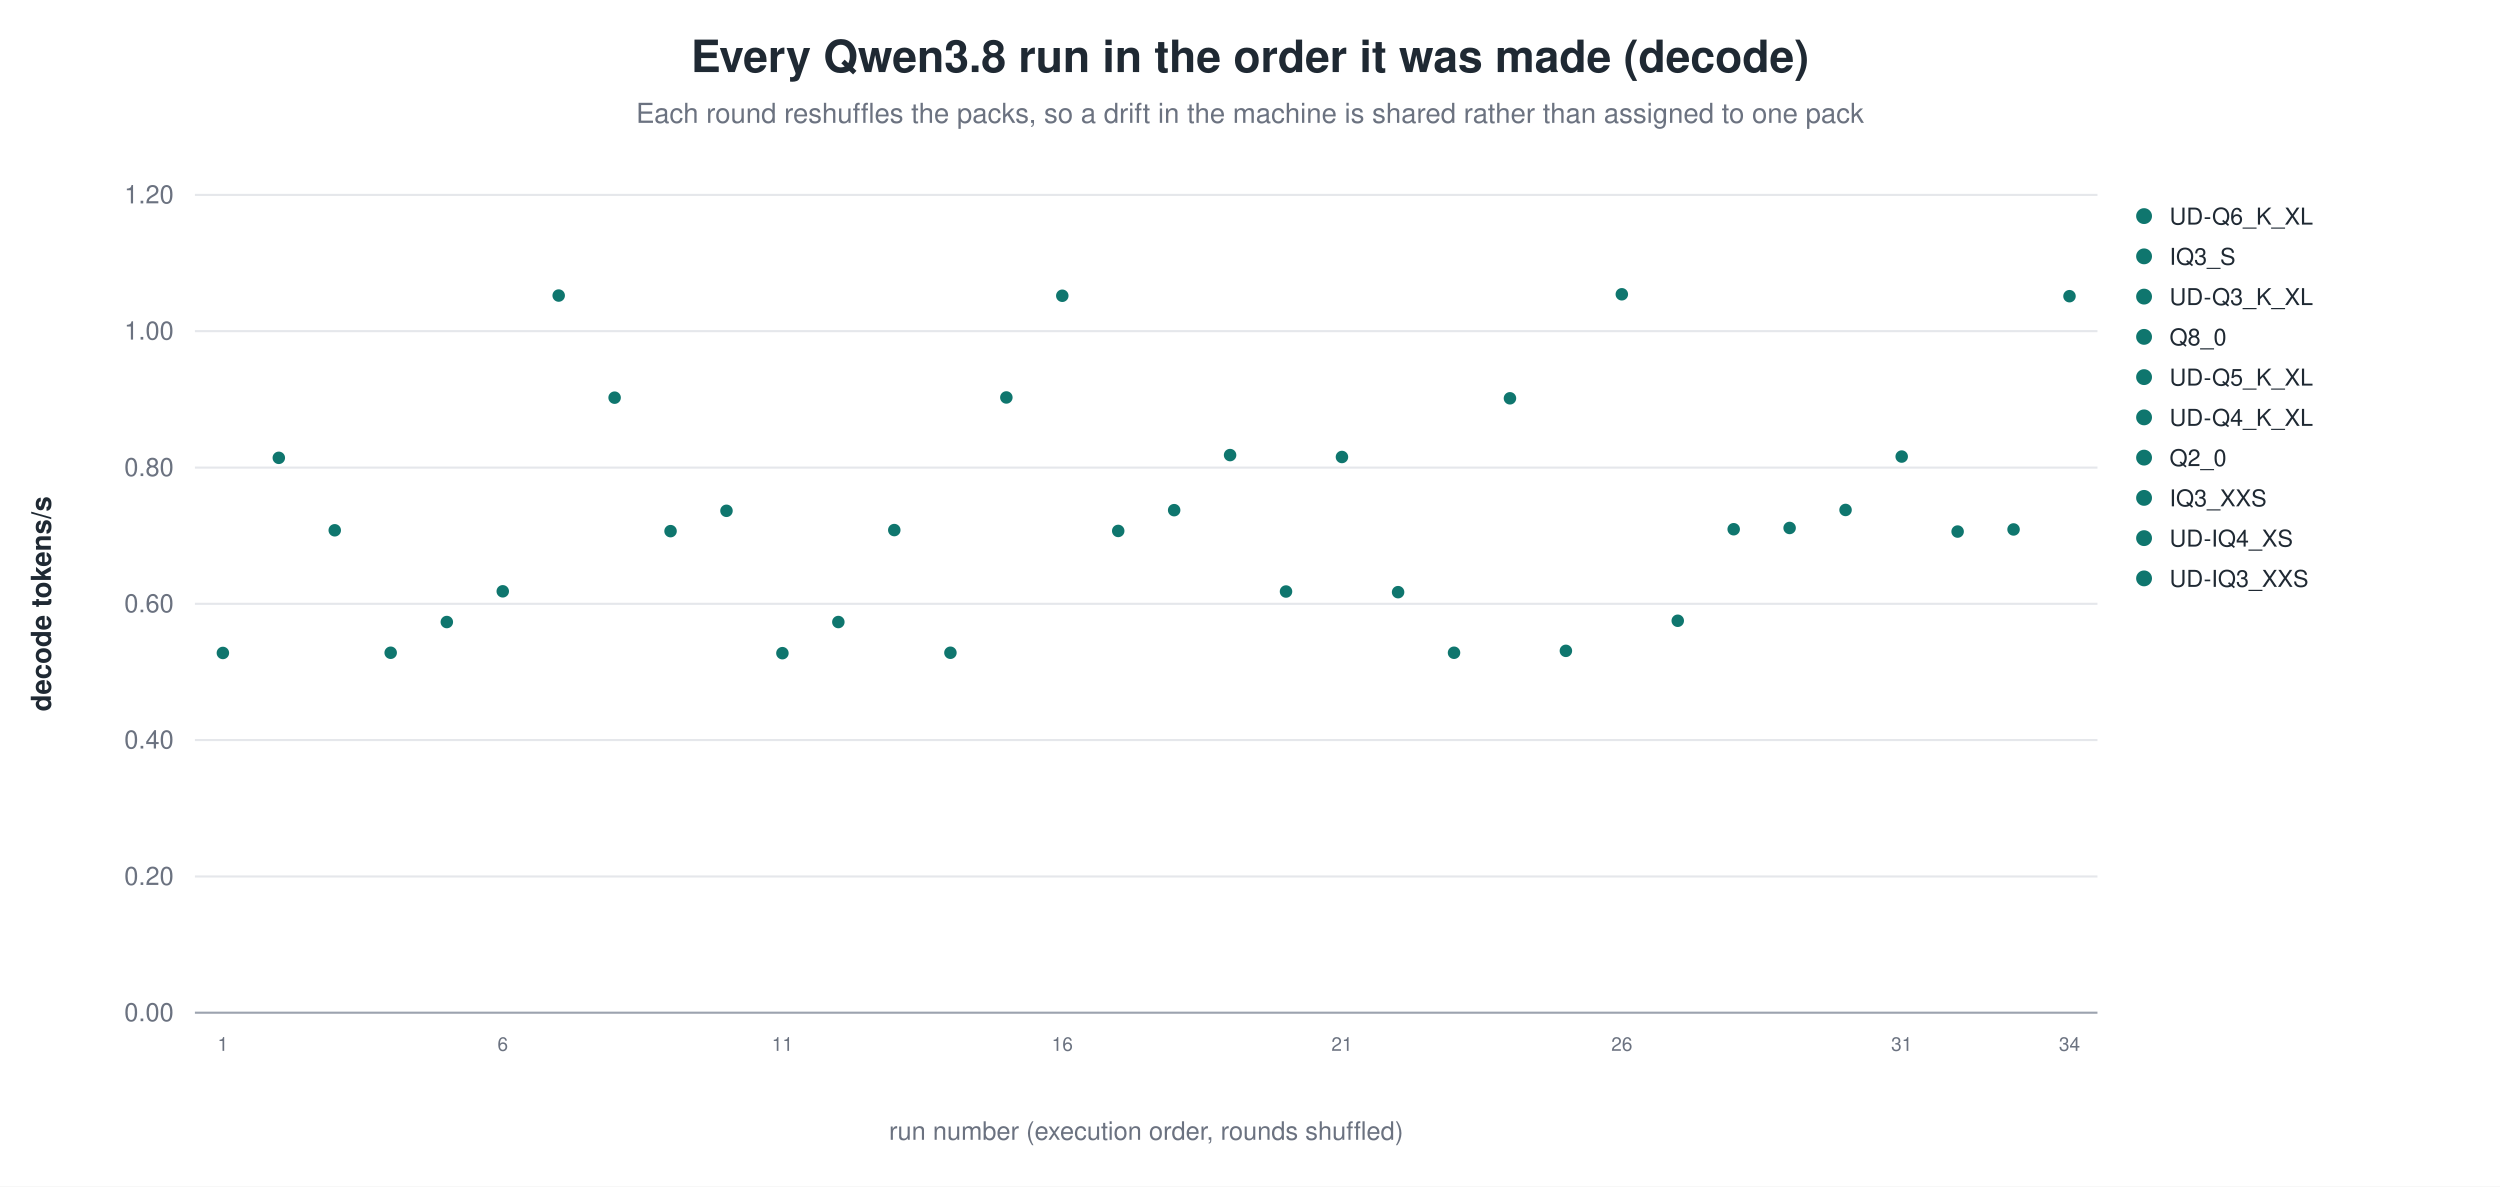
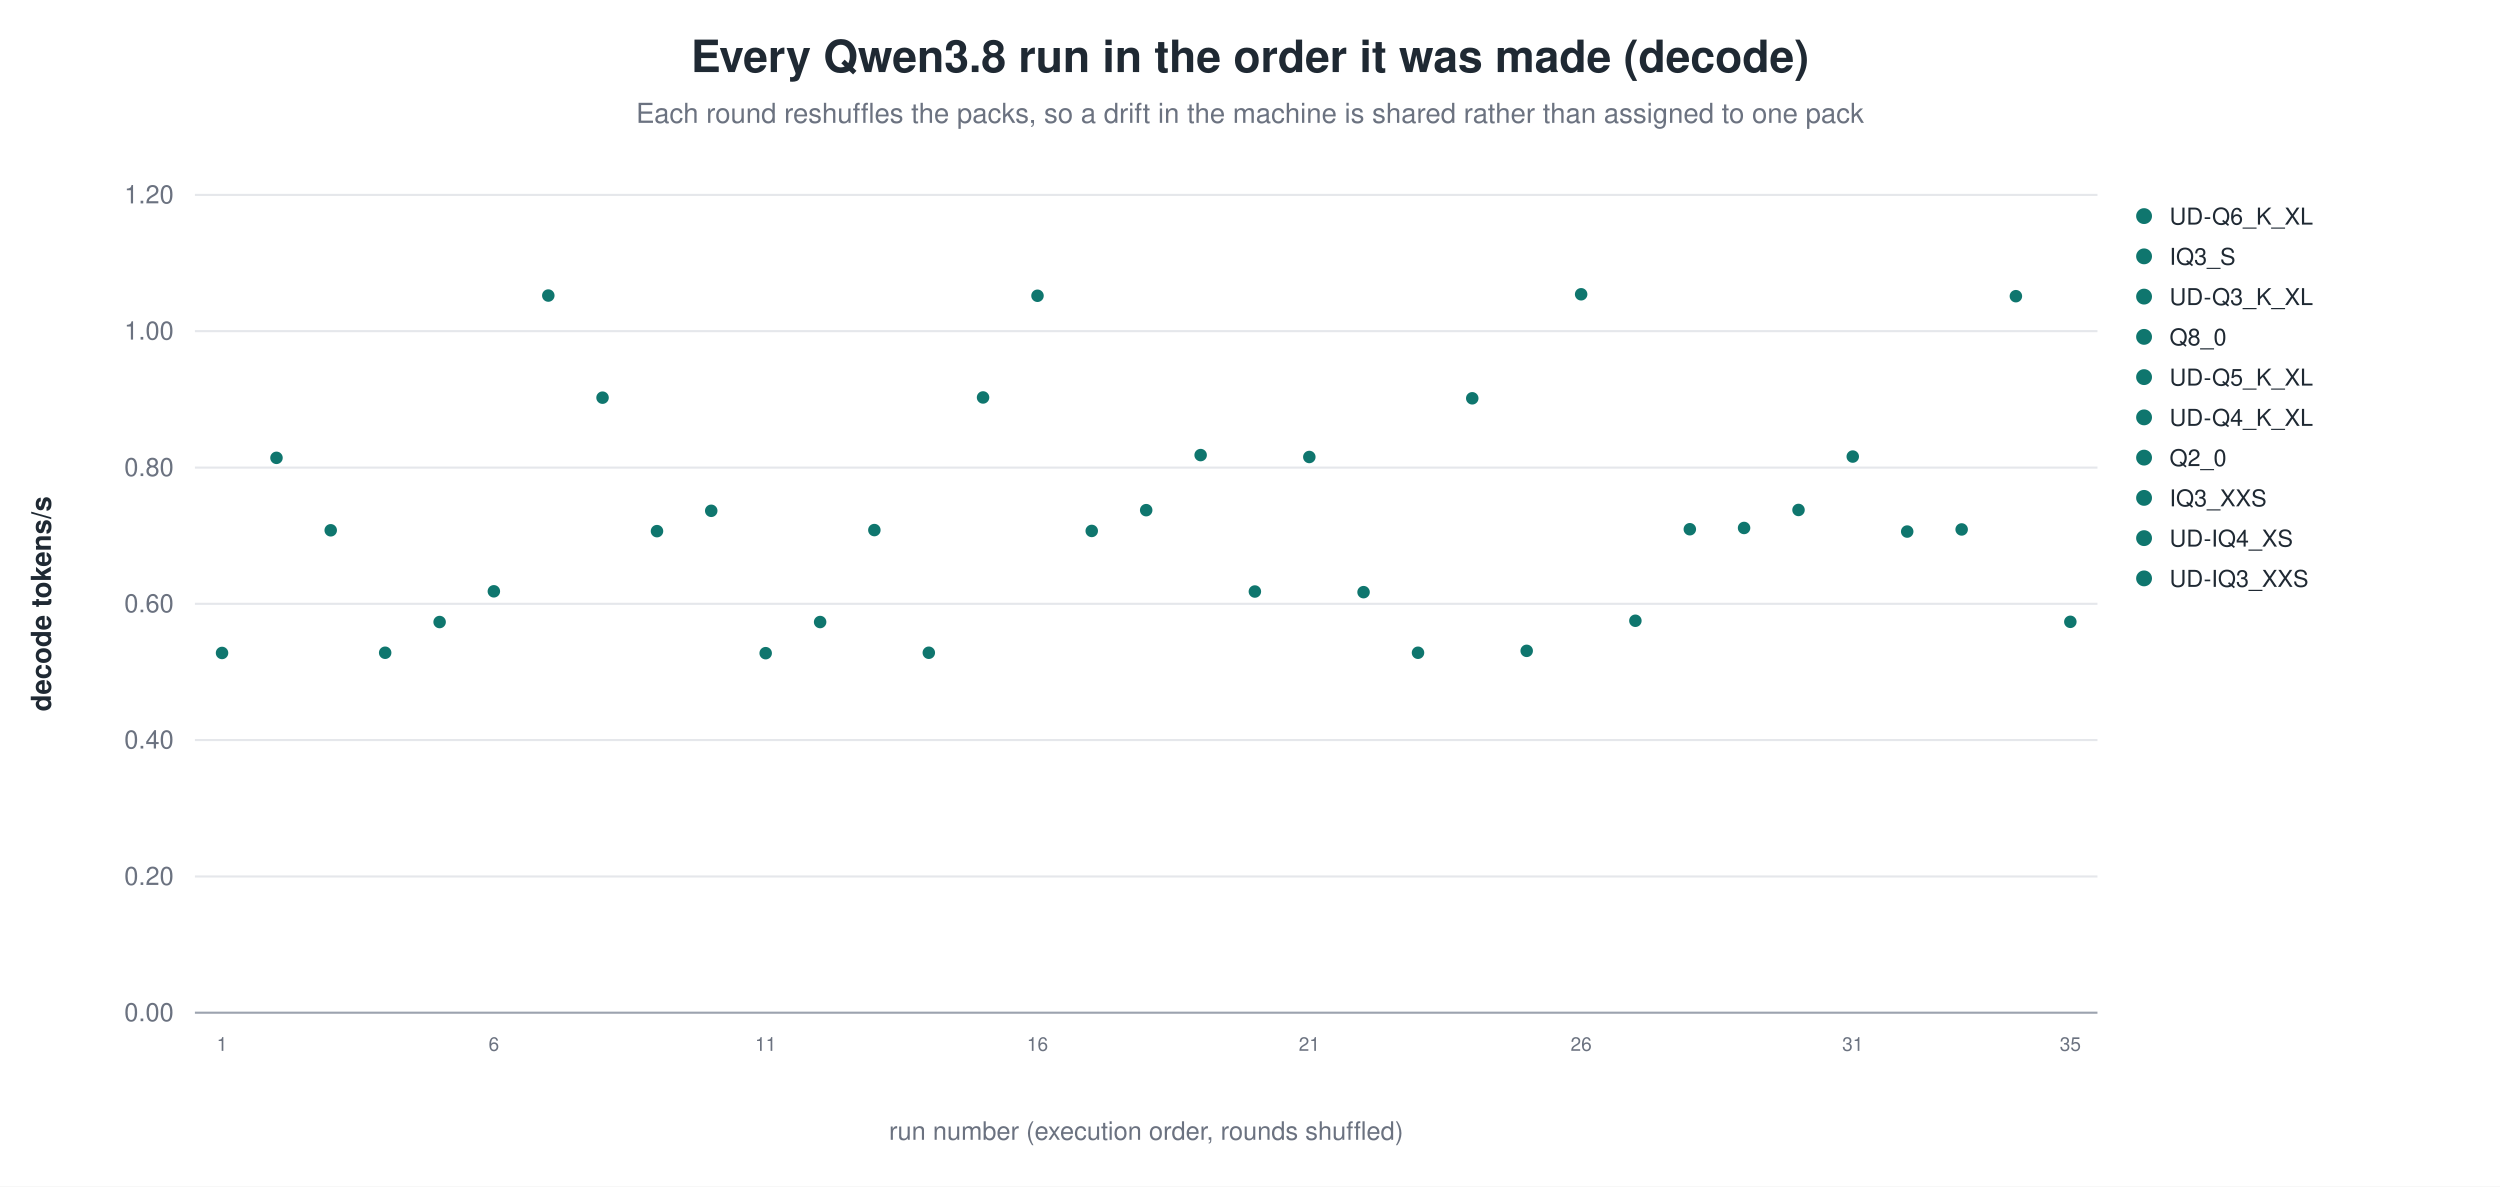
<svg xmlns="http://www.w3.org/2000/svg" width="1180" height="560" viewBox="0 0 1180 560" role="img" aria-label="Every Qwen3.8 run in the order it was made (decode)">
  <rect width="1180" height="560" fill="white" />
  <text x="590.0" y="34" text-anchor="middle" font-family="Helvetica, Arial, sans-serif" font-size="21" font-weight="600" fill="#1f2933">Every Qwen3.8 run in the order it was made (decode)</text>
  <text x="590.0" y="58" text-anchor="middle" font-family="Helvetica, Arial, sans-serif" font-size="13" fill="#6b7280">Each round reshuffles the packs, so a drift in the machine is shared rather than assigned to one pack</text>
  <line x1="92.0" y1="478.0" x2="990.0" y2="478.0" stroke="#9ca3af" stroke-width="1.0" />
  <text x="82.0" y="482.0" text-anchor="end" font-family="Helvetica, Arial, sans-serif" font-size="12" fill="#6b7280" font-weight="400">0.00</text>
  <line x1="92.0" y1="413.7" x2="990.0" y2="413.7" stroke="#e5e7eb" stroke-width="1.0" />
  <text x="82.0" y="417.7" text-anchor="end" font-family="Helvetica, Arial, sans-serif" font-size="12" fill="#6b7280" font-weight="400">0.20</text>
  <line x1="92.0" y1="349.3" x2="990.0" y2="349.3" stroke="#e5e7eb" stroke-width="1.0" />
  <text x="82.0" y="353.3" text-anchor="end" font-family="Helvetica, Arial, sans-serif" font-size="12" fill="#6b7280" font-weight="400">0.40</text>
  <line x1="92.0" y1="285.0" x2="990.0" y2="285.0" stroke="#e5e7eb" stroke-width="1.0" />
  <text x="82.0" y="289.0" text-anchor="end" font-family="Helvetica, Arial, sans-serif" font-size="12" fill="#6b7280" font-weight="400">0.60</text>
  <line x1="92.0" y1="220.7" x2="990.0" y2="220.7" stroke="#e5e7eb" stroke-width="1.0" />
  <text x="82.0" y="224.7" text-anchor="end" font-family="Helvetica, Arial, sans-serif" font-size="12" fill="#6b7280" font-weight="400">0.80</text>
  <line x1="92.0" y1="156.3" x2="990.0" y2="156.3" stroke="#e5e7eb" stroke-width="1.0" />
  <text x="82.0" y="160.3" text-anchor="end" font-family="Helvetica, Arial, sans-serif" font-size="12" fill="#6b7280" font-weight="400">1.00</text>
  <line x1="92.0" y1="92.0" x2="990.0" y2="92.0" stroke="#e5e7eb" stroke-width="1.0" />
  <text x="82.0" y="96.0" text-anchor="end" font-family="Helvetica, Arial, sans-serif" font-size="12" fill="#6b7280" font-weight="400">1.20</text>
  <text x="24.0" y="285.0" text-anchor="middle" font-family="Helvetica, Arial, sans-serif" font-size="13" fill="#1f2933" font-weight="600" transform="rotate(-90.0 24.0 285.0)">decode tokens/s</text>
-   <circle cx="105.2" cy="308.2" r="3.4" fill="#0f766e" stroke="white" stroke-width="0.9" opacity="1.00" />
-   <text x="105.2" y="496.0" text-anchor="middle" font-family="Helvetica, Arial, sans-serif" font-size="9" fill="#6b7280" font-weight="400">1</text>
-   <circle cx="131.6" cy="216.1" r="3.4" fill="#0f766e" stroke="white" stroke-width="0.9" opacity="1.00" />
-   <circle cx="158.0" cy="250.3" r="3.4" fill="#0f766e" stroke="white" stroke-width="0.9" opacity="1.00" />
-   <circle cx="184.4" cy="308.1" r="3.4" fill="#0f766e" stroke="white" stroke-width="0.9" opacity="1.00" />
-   <circle cx="210.9" cy="293.6" r="3.4" fill="#0f766e" stroke="white" stroke-width="0.9" opacity="1.00" />
-   <circle cx="237.3" cy="279.1" r="3.4" fill="#0f766e" stroke="white" stroke-width="0.9" opacity="1.00" />
-   <text x="237.3" y="496.0" text-anchor="middle" font-family="Helvetica, Arial, sans-serif" font-size="9" fill="#6b7280" font-weight="400">6</text>
-   <circle cx="263.7" cy="139.5" r="3.4" fill="#0f766e" stroke="white" stroke-width="0.9" opacity="1.00" />
-   <circle cx="290.1" cy="187.7" r="3.4" fill="#0f766e" stroke="white" stroke-width="0.9" opacity="1.00" />
-   <circle cx="316.5" cy="250.7" r="3.4" fill="#0f766e" stroke="white" stroke-width="0.9" opacity="1.00" />
-   <circle cx="342.9" cy="241.1" r="3.4" fill="#0f766e" stroke="white" stroke-width="0.9" opacity="1.00" />
-   <circle cx="369.3" cy="308.3" r="3.4" fill="#0f766e" stroke="white" stroke-width="0.9" opacity="1.00" />
-   <text x="369.3" y="496.0" text-anchor="middle" font-family="Helvetica, Arial, sans-serif" font-size="9" fill="#6b7280" font-weight="400">11</text>
-   <circle cx="395.7" cy="293.6" r="3.4" fill="#0f766e" stroke="white" stroke-width="0.9" opacity="1.00" />
-   <circle cx="422.1" cy="250.2" r="3.4" fill="#0f766e" stroke="white" stroke-width="0.9" opacity="1.00" />
-   <circle cx="448.6" cy="308.1" r="3.4" fill="#0f766e" stroke="white" stroke-width="0.9" opacity="1.00" />
-   <circle cx="475.0" cy="187.6" r="3.4" fill="#0f766e" stroke="white" stroke-width="0.9" opacity="1.00" />
-   <circle cx="501.4" cy="139.6" r="3.4" fill="#0f766e" stroke="white" stroke-width="0.9" opacity="1.00" />
-   <text x="501.4" y="496.0" text-anchor="middle" font-family="Helvetica, Arial, sans-serif" font-size="9" fill="#6b7280" font-weight="400">16</text>
-   <circle cx="527.8" cy="250.6" r="3.4" fill="#0f766e" stroke="white" stroke-width="0.9" opacity="1.00" />
-   <circle cx="554.2" cy="240.8" r="3.4" fill="#0f766e" stroke="white" stroke-width="0.9" opacity="1.00" />
-   <circle cx="580.6" cy="214.8" r="3.4" fill="#0f766e" stroke="white" stroke-width="0.9" opacity="1.00" />
-   <circle cx="607.0" cy="279.2" r="3.4" fill="#0f766e" stroke="white" stroke-width="0.9" opacity="1.00" />
-   <circle cx="633.4" cy="215.7" r="3.4" fill="#0f766e" stroke="white" stroke-width="0.9" opacity="1.00" />
-   <text x="633.4" y="496.0" text-anchor="middle" font-family="Helvetica, Arial, sans-serif" font-size="9" fill="#6b7280" font-weight="400">21</text>
-   <circle cx="659.9" cy="279.5" r="3.4" fill="#0f766e" stroke="white" stroke-width="0.9" opacity="1.00" />
-   <circle cx="686.3" cy="308.1" r="3.4" fill="#0f766e" stroke="white" stroke-width="0.9" opacity="1.00" />
-   <circle cx="712.7" cy="188.0" r="3.4" fill="#0f766e" stroke="white" stroke-width="0.9" opacity="1.00" />
-   <circle cx="739.1" cy="307.2" r="3.4" fill="#0f766e" stroke="white" stroke-width="0.9" opacity="1.00" />
-   <circle cx="765.5" cy="138.9" r="3.4" fill="#0f766e" stroke="white" stroke-width="0.9" opacity="1.00" />
-   <text x="765.5" y="496.0" text-anchor="middle" font-family="Helvetica, Arial, sans-serif" font-size="9" fill="#6b7280" font-weight="400">26</text>
-   <circle cx="791.9" cy="293.0" r="3.4" fill="#0f766e" stroke="white" stroke-width="0.9" opacity="1.00" />
-   <circle cx="818.3" cy="249.8" r="3.4" fill="#0f766e" stroke="white" stroke-width="0.9" opacity="1.00" />
-   <circle cx="844.7" cy="249.2" r="3.4" fill="#0f766e" stroke="white" stroke-width="0.9" opacity="1.00" />
-   <circle cx="871.1" cy="240.7" r="3.4" fill="#0f766e" stroke="white" stroke-width="0.9" opacity="1.00" />
-   <circle cx="897.6" cy="215.5" r="3.4" fill="#0f766e" stroke="white" stroke-width="0.9" opacity="1.00" />
-   <text x="897.6" y="496.0" text-anchor="middle" font-family="Helvetica, Arial, sans-serif" font-size="9" fill="#6b7280" font-weight="400">31</text>
-   <circle cx="924.0" cy="250.9" r="3.4" fill="#0f766e" stroke="white" stroke-width="0.9" opacity="1.00" />
-   <circle cx="950.4" cy="249.9" r="3.4" fill="#0f766e" stroke="white" stroke-width="0.9" opacity="1.00" />
-   <circle cx="976.8" cy="139.8" r="3.4" fill="#0f766e" stroke="white" stroke-width="0.9" opacity="1.00" />
-   <text x="976.8" y="496.0" text-anchor="middle" font-family="Helvetica, Arial, sans-serif" font-size="9" fill="#6b7280" font-weight="400">34</text>
+   <circle cx="104.8" cy="308.2" r="3.4" fill="#0f766e" stroke="white" stroke-width="0.9" opacity="1.00" />
+   <text x="104.8" y="496.0" text-anchor="middle" font-family="Helvetica, Arial, sans-serif" font-size="9" fill="#6b7280" font-weight="400">1</text>
+   <circle cx="130.5" cy="216.1" r="3.4" fill="#0f766e" stroke="white" stroke-width="0.9" opacity="1.00" />
+   <circle cx="156.1" cy="250.3" r="3.4" fill="#0f766e" stroke="white" stroke-width="0.9" opacity="1.00" />
+   <circle cx="181.8" cy="308.1" r="3.4" fill="#0f766e" stroke="white" stroke-width="0.9" opacity="1.00" />
+   <circle cx="207.5" cy="293.6" r="3.4" fill="#0f766e" stroke="white" stroke-width="0.9" opacity="1.00" />
+   <circle cx="233.1" cy="279.1" r="3.4" fill="#0f766e" stroke="white" stroke-width="0.9" opacity="1.00" />
+   <text x="233.1" y="496.0" text-anchor="middle" font-family="Helvetica, Arial, sans-serif" font-size="9" fill="#6b7280" font-weight="400">6</text>
+   <circle cx="258.8" cy="139.5" r="3.4" fill="#0f766e" stroke="white" stroke-width="0.9" opacity="1.00" />
+   <circle cx="284.4" cy="187.7" r="3.4" fill="#0f766e" stroke="white" stroke-width="0.9" opacity="1.00" />
+   <circle cx="310.1" cy="250.7" r="3.4" fill="#0f766e" stroke="white" stroke-width="0.9" opacity="1.00" />
+   <circle cx="335.7" cy="241.1" r="3.4" fill="#0f766e" stroke="white" stroke-width="0.9" opacity="1.00" />
+   <circle cx="361.4" cy="308.3" r="3.4" fill="#0f766e" stroke="white" stroke-width="0.9" opacity="1.00" />
+   <text x="361.4" y="496.0" text-anchor="middle" font-family="Helvetica, Arial, sans-serif" font-size="9" fill="#6b7280" font-weight="400">11</text>
+   <circle cx="387.1" cy="293.6" r="3.4" fill="#0f766e" stroke="white" stroke-width="0.9" opacity="1.00" />
+   <circle cx="412.7" cy="250.2" r="3.4" fill="#0f766e" stroke="white" stroke-width="0.9" opacity="1.00" />
+   <circle cx="438.4" cy="308.1" r="3.4" fill="#0f766e" stroke="white" stroke-width="0.9" opacity="1.00" />
+   <circle cx="464.0" cy="187.6" r="3.4" fill="#0f766e" stroke="white" stroke-width="0.9" opacity="1.00" />
+   <circle cx="489.7" cy="139.6" r="3.4" fill="#0f766e" stroke="white" stroke-width="0.9" opacity="1.00" />
+   <text x="489.7" y="496.0" text-anchor="middle" font-family="Helvetica, Arial, sans-serif" font-size="9" fill="#6b7280" font-weight="400">16</text>
+   <circle cx="515.3" cy="250.6" r="3.4" fill="#0f766e" stroke="white" stroke-width="0.9" opacity="1.00" />
+   <circle cx="541.0" cy="240.8" r="3.4" fill="#0f766e" stroke="white" stroke-width="0.9" opacity="1.00" />
+   <circle cx="566.7" cy="214.8" r="3.4" fill="#0f766e" stroke="white" stroke-width="0.9" opacity="1.00" />
+   <circle cx="592.3" cy="279.2" r="3.4" fill="#0f766e" stroke="white" stroke-width="0.9" opacity="1.00" />
+   <circle cx="618.0" cy="215.7" r="3.4" fill="#0f766e" stroke="white" stroke-width="0.9" opacity="1.00" />
+   <text x="618.0" y="496.0" text-anchor="middle" font-family="Helvetica, Arial, sans-serif" font-size="9" fill="#6b7280" font-weight="400">21</text>
+   <circle cx="643.6" cy="279.5" r="3.4" fill="#0f766e" stroke="white" stroke-width="0.9" opacity="1.00" />
+   <circle cx="669.3" cy="308.1" r="3.4" fill="#0f766e" stroke="white" stroke-width="0.9" opacity="1.00" />
+   <circle cx="694.9" cy="188.0" r="3.4" fill="#0f766e" stroke="white" stroke-width="0.9" opacity="1.00" />
+   <circle cx="720.6" cy="307.2" r="3.4" fill="#0f766e" stroke="white" stroke-width="0.9" opacity="1.00" />
+   <circle cx="746.3" cy="138.9" r="3.4" fill="#0f766e" stroke="white" stroke-width="0.9" opacity="1.00" />
+   <text x="746.3" y="496.0" text-anchor="middle" font-family="Helvetica, Arial, sans-serif" font-size="9" fill="#6b7280" font-weight="400">26</text>
+   <circle cx="771.9" cy="293.0" r="3.4" fill="#0f766e" stroke="white" stroke-width="0.9" opacity="1.00" />
+   <circle cx="797.6" cy="249.8" r="3.4" fill="#0f766e" stroke="white" stroke-width="0.9" opacity="1.00" />
+   <circle cx="823.2" cy="249.2" r="3.4" fill="#0f766e" stroke="white" stroke-width="0.9" opacity="1.00" />
+   <circle cx="848.9" cy="240.7" r="3.4" fill="#0f766e" stroke="white" stroke-width="0.9" opacity="1.00" />
+   <circle cx="874.5" cy="215.5" r="3.4" fill="#0f766e" stroke="white" stroke-width="0.9" opacity="1.00" />
+   <text x="874.5" y="496.0" text-anchor="middle" font-family="Helvetica, Arial, sans-serif" font-size="9" fill="#6b7280" font-weight="400">31</text>
+   <circle cx="900.2" cy="250.9" r="3.4" fill="#0f766e" stroke="white" stroke-width="0.9" opacity="1.00" />
+   <circle cx="925.9" cy="249.9" r="3.4" fill="#0f766e" stroke="white" stroke-width="0.9" opacity="1.00" />
+   <circle cx="951.5" cy="139.8" r="3.4" fill="#0f766e" stroke="white" stroke-width="0.9" opacity="1.00" />
+   <circle cx="977.2" cy="293.5" r="3.4" fill="#0f766e" stroke="white" stroke-width="0.9" opacity="1.00" />
+   <text x="977.2" y="496.0" text-anchor="middle" font-family="Helvetica, Arial, sans-serif" font-size="9" fill="#6b7280" font-weight="400">35</text>
  <circle cx="1012.0" cy="102.0" r="4.2" fill="#0f766e" stroke="white" stroke-width="0.9" opacity="1.00" />
  <text x="1024.0" y="106.0" text-anchor="start" font-family="Helvetica, Arial, sans-serif" font-size="11" fill="#1f2933" font-weight="400">UD-Q6_K_XL</text>
  <circle cx="1012.0" cy="121.0" r="4.2" fill="#0f766e" stroke="white" stroke-width="0.9" opacity="1.00" />
  <text x="1024.0" y="125.0" text-anchor="start" font-family="Helvetica, Arial, sans-serif" font-size="11" fill="#1f2933" font-weight="400">IQ3_S</text>
  <circle cx="1012.0" cy="140.0" r="4.2" fill="#0f766e" stroke="white" stroke-width="0.9" opacity="1.00" />
  <text x="1024.0" y="144.0" text-anchor="start" font-family="Helvetica, Arial, sans-serif" font-size="11" fill="#1f2933" font-weight="400">UD-Q3_K_XL</text>
  <circle cx="1012.0" cy="159.0" r="4.2" fill="#0f766e" stroke="white" stroke-width="0.9" opacity="1.00" />
  <text x="1024.0" y="163.0" text-anchor="start" font-family="Helvetica, Arial, sans-serif" font-size="11" fill="#1f2933" font-weight="400">Q8_0</text>
  <circle cx="1012.0" cy="178.0" r="4.2" fill="#0f766e" stroke="white" stroke-width="0.9" opacity="1.00" />
  <text x="1024.0" y="182.0" text-anchor="start" font-family="Helvetica, Arial, sans-serif" font-size="11" fill="#1f2933" font-weight="400">UD-Q5_K_XL</text>
  <circle cx="1012.0" cy="197.0" r="4.2" fill="#0f766e" stroke="white" stroke-width="0.9" opacity="1.00" />
  <text x="1024.0" y="201.0" text-anchor="start" font-family="Helvetica, Arial, sans-serif" font-size="11" fill="#1f2933" font-weight="400">UD-Q4_K_XL</text>
  <circle cx="1012.0" cy="216.0" r="4.2" fill="#0f766e" stroke="white" stroke-width="0.9" opacity="1.00" />
  <text x="1024.0" y="220.0" text-anchor="start" font-family="Helvetica, Arial, sans-serif" font-size="11" fill="#1f2933" font-weight="400">Q2_0</text>
  <circle cx="1012.0" cy="235.0" r="4.2" fill="#0f766e" stroke="white" stroke-width="0.9" opacity="1.00" />
  <text x="1024.0" y="239.0" text-anchor="start" font-family="Helvetica, Arial, sans-serif" font-size="11" fill="#1f2933" font-weight="400">IQ3_XXS</text>
  <circle cx="1012.0" cy="254.0" r="4.2" fill="#0f766e" stroke="white" stroke-width="0.9" opacity="1.00" />
  <text x="1024.0" y="258.0" text-anchor="start" font-family="Helvetica, Arial, sans-serif" font-size="11" fill="#1f2933" font-weight="400">UD-IQ4_XS</text>
  <circle cx="1012.0" cy="273.0" r="4.2" fill="#0f766e" stroke="white" stroke-width="0.9" opacity="1.00" />
  <text x="1024.0" y="277.0" text-anchor="start" font-family="Helvetica, Arial, sans-serif" font-size="11" fill="#1f2933" font-weight="400">UD-IQ3_XXS</text>
  <text x="541.0" y="538.0" text-anchor="middle" font-family="Helvetica, Arial, sans-serif" font-size="12" fill="#6b7280" font-weight="400">run number (execution order, rounds shuffled)</text>
</svg>
